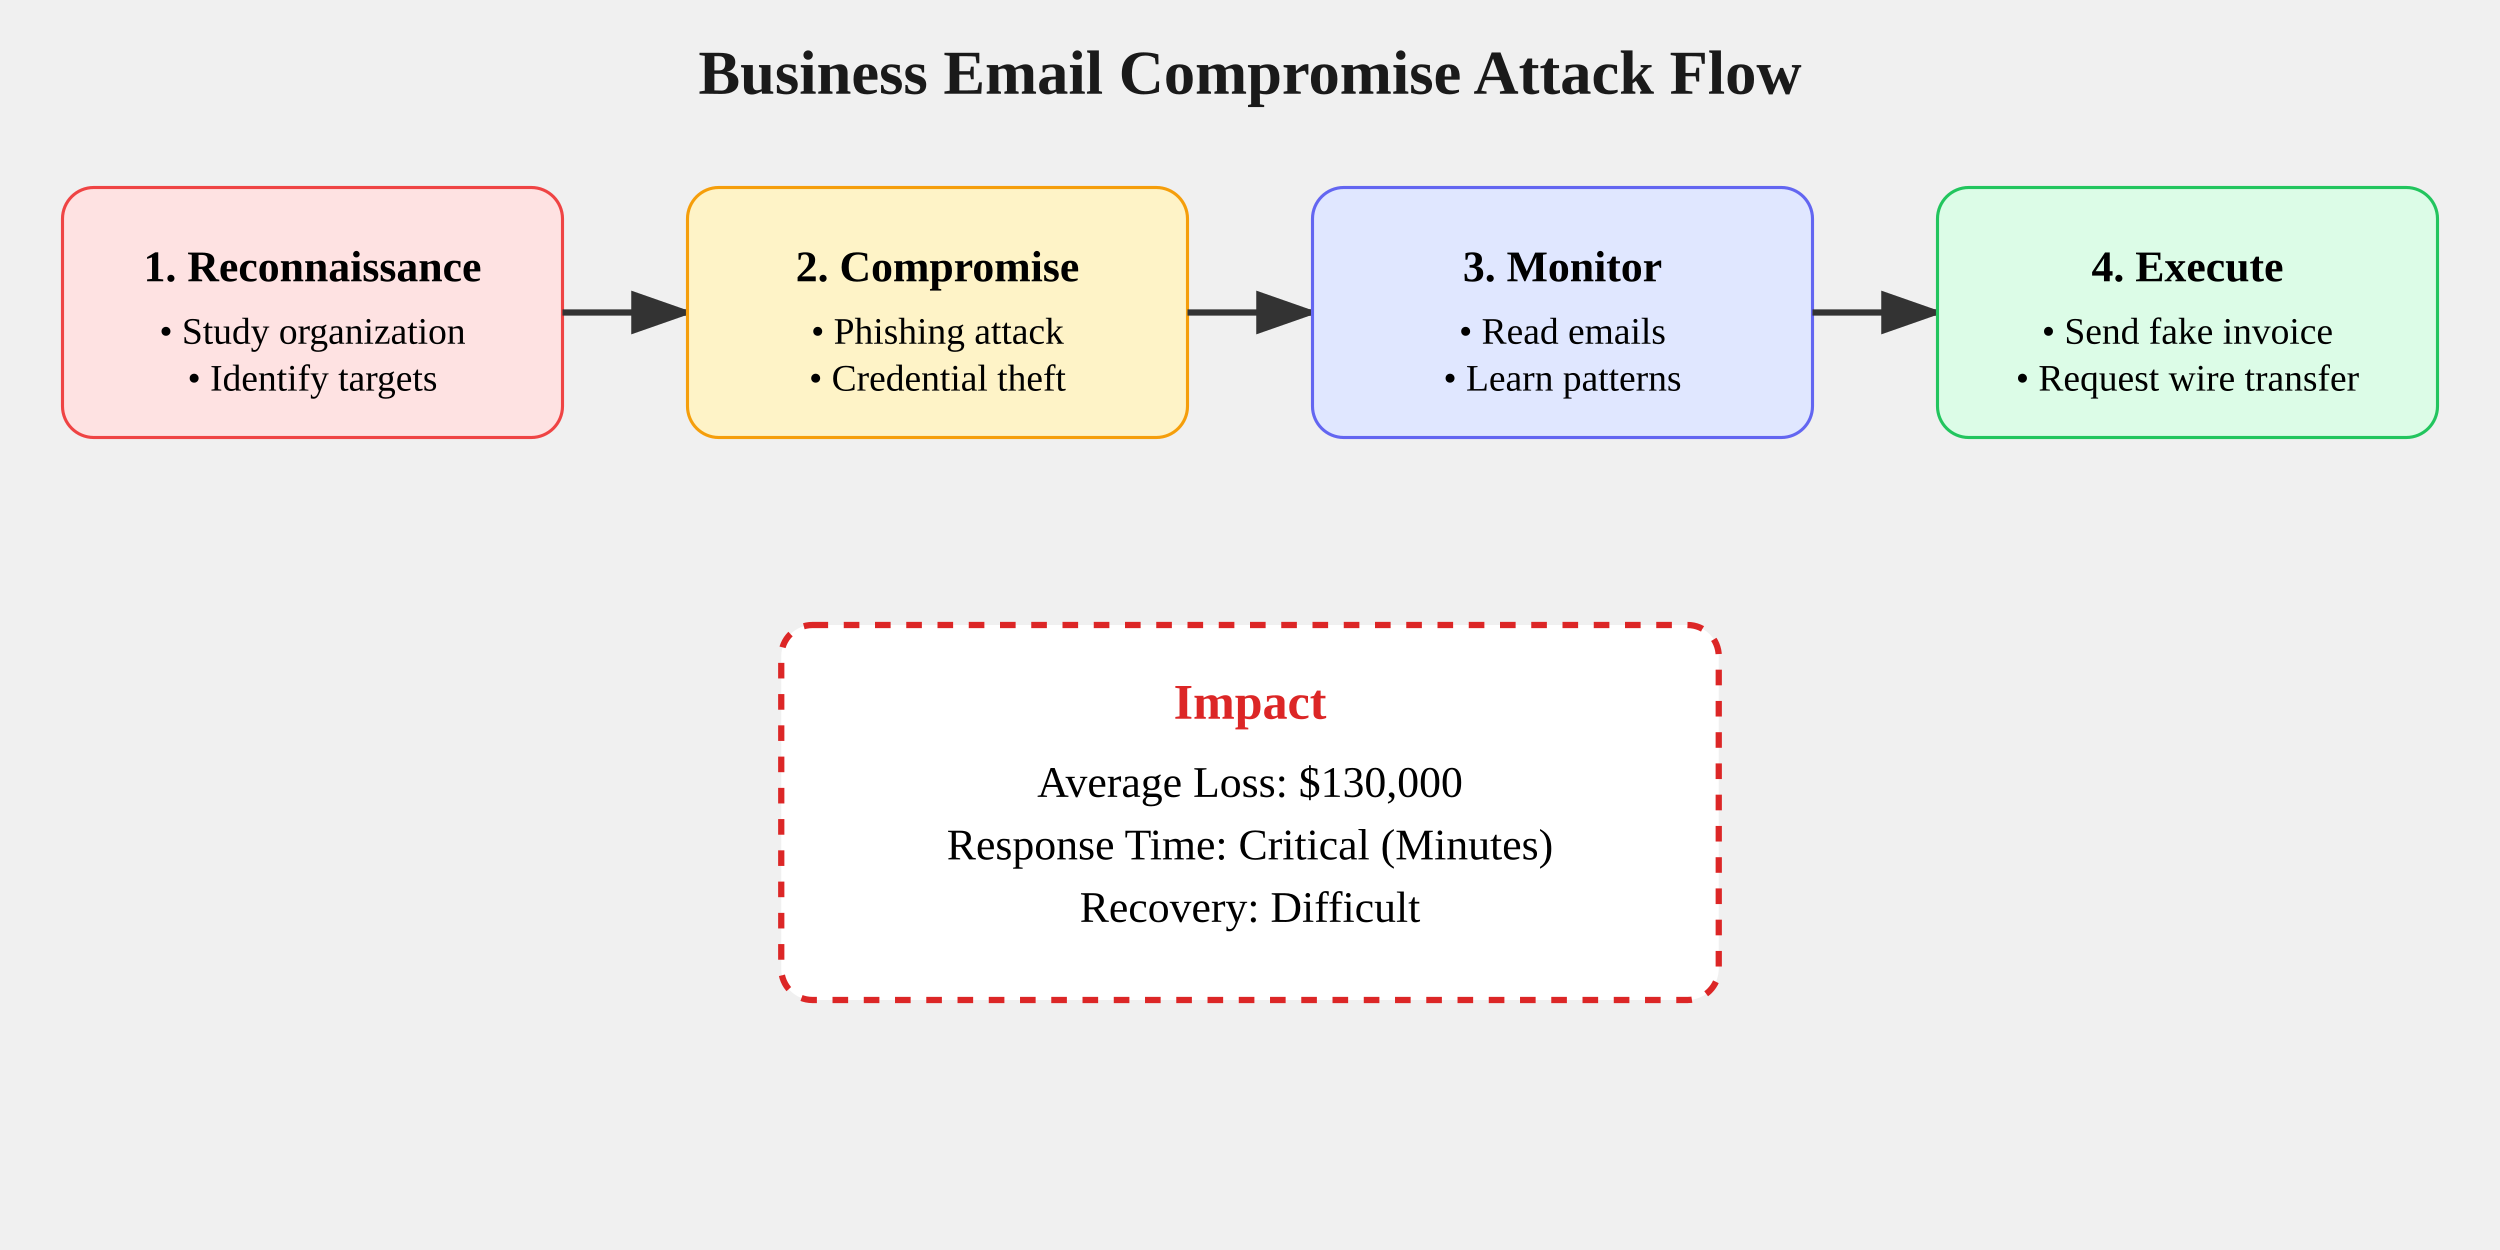
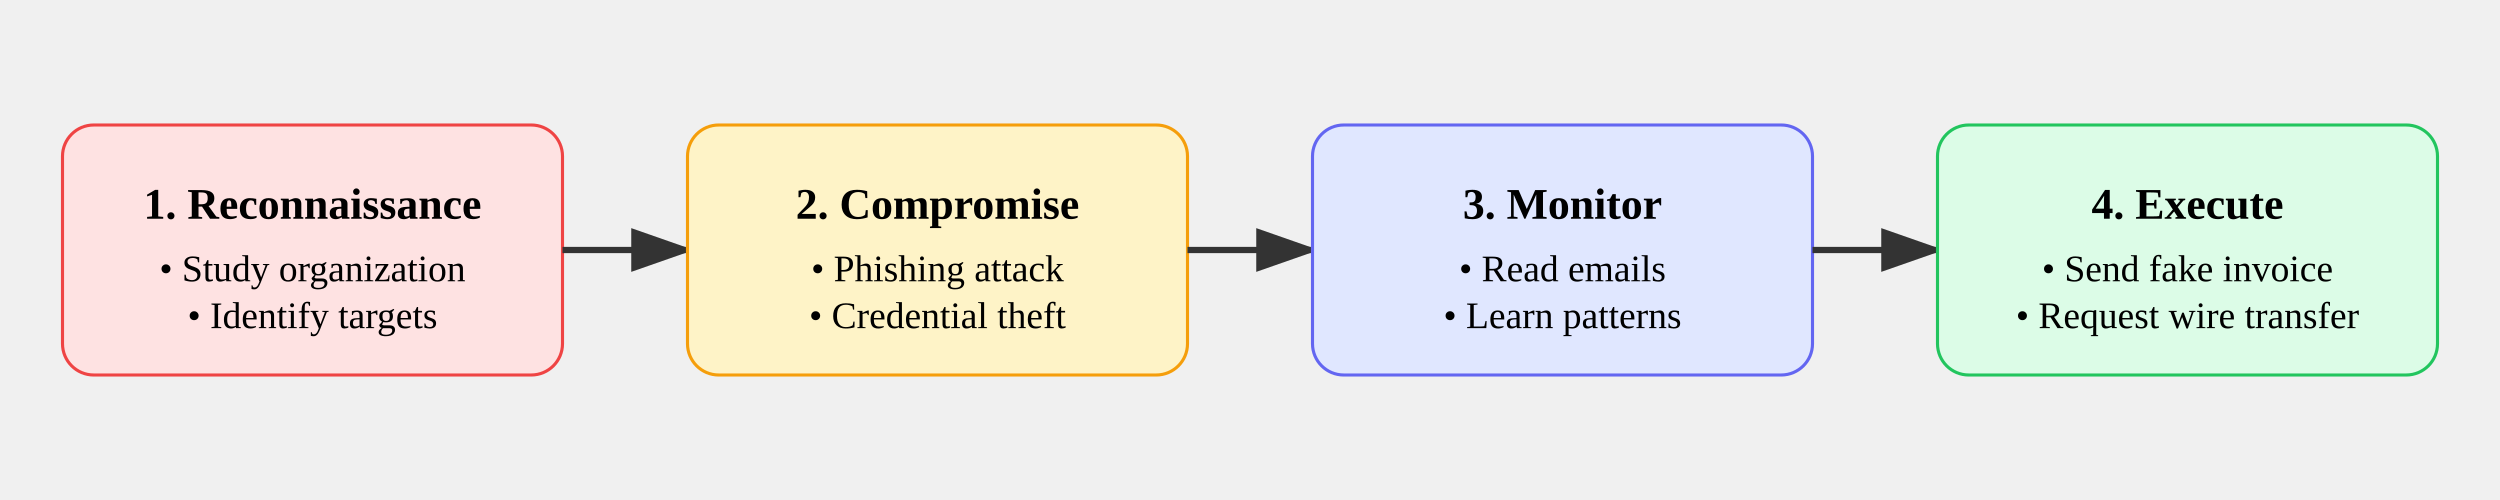
- <svg xmlns="http://www.w3.org/2000/svg" viewBox="0 0 800 400">
+ <svg xmlns="http://www.w3.org/2000/svg" viewBox="0 0 800 160">
  <defs>
    <marker id="arrowhead" markerWidth="10" markerHeight="7" refX="9" refY="3.5" orient="auto">
      <polygon points="0 0, 10 3.5, 0 7" fill="#333" />
    </marker>
  </defs>
-   <text x="400" y="30" text-anchor="middle" font-size="20" font-weight="bold" fill="#1a1a1a">Business Email Compromise Attack Flow</text>
-   <rect x="20" y="60" width="160" height="80" rx="10" fill="#fee2e2" stroke="#ef4444" />
-   <text x="100" y="90" text-anchor="middle" font-size="14" font-weight="bold">1. Reconnaissance</text>
-   <text x="100" y="110" text-anchor="middle" font-size="12">• Study organization</text>
-   <text x="100" y="125" text-anchor="middle" font-size="12">• Identify targets</text>
-   <line x1="180" y1="100" x2="220" y2="100" stroke="#333" stroke-width="2" marker-end="url(#arrowhead)" />
-   <rect x="220" y="60" width="160" height="80" rx="10" fill="#fef3c7" stroke="#f59e0b" />
-   <text x="300" y="90" text-anchor="middle" font-size="14" font-weight="bold">2. Compromise</text>
-   <text x="300" y="110" text-anchor="middle" font-size="12">• Phishing attack</text>
-   <text x="300" y="125" text-anchor="middle" font-size="12">• Credential theft</text>
-   <line x1="380" y1="100" x2="420" y2="100" stroke="#333" stroke-width="2" marker-end="url(#arrowhead)" />
-   <rect x="420" y="60" width="160" height="80" rx="10" fill="#e0e7ff" stroke="#6366f1" />
-   <text x="500" y="90" text-anchor="middle" font-size="14" font-weight="bold">3. Monitor</text>
-   <text x="500" y="110" text-anchor="middle" font-size="12">• Read emails</text>
-   <text x="500" y="125" text-anchor="middle" font-size="12">• Learn patterns</text>
-   <line x1="580" y1="100" x2="620" y2="100" stroke="#333" stroke-width="2" marker-end="url(#arrowhead)" />
-   <rect x="620" y="60" width="160" height="80" rx="10" fill="#dcfce7" stroke="#22c55e" />
-   <text x="700" y="90" text-anchor="middle" font-size="14" font-weight="bold">4. Execute</text>
-   <text x="700" y="110" text-anchor="middle" font-size="12">• Send fake invoice</text>
-   <text x="700" y="125" text-anchor="middle" font-size="12">• Request wire transfer</text>
-   <rect x="250" y="200" width="300" height="120" rx="10" fill="#fff" stroke="#dc2626" stroke-width="2" stroke-dasharray="5,5" />
-   <text x="400" y="230" text-anchor="middle" font-size="16" font-weight="bold" fill="#dc2626">Impact</text>
-   <text x="400" y="255" text-anchor="middle" font-size="14">Average Loss: $130,000</text>
-   <text x="400" y="275" text-anchor="middle" font-size="14">Response Time: Critical (Minutes)</text>
-   <text x="400" y="295" text-anchor="middle" font-size="14">Recovery: Difficult</text>
+   <rect x="20" y="40" width="160" height="80" rx="10" fill="#fee2e2" stroke="#ef4444" />
+   <text x="100" y="70" text-anchor="middle" font-size="14" font-weight="bold">1. Reconnaissance</text>
+   <text x="100" y="90" text-anchor="middle" font-size="12">• Study organization</text>
+   <text x="100" y="105" text-anchor="middle" font-size="12">• Identify targets</text>
+   <line x1="180" y1="80" x2="220" y2="80" stroke="#333" stroke-width="2" marker-end="url(#arrowhead)" />
+   <rect x="220" y="40" width="160" height="80" rx="10" fill="#fef3c7" stroke="#f59e0b" />
+   <text x="300" y="70" text-anchor="middle" font-size="14" font-weight="bold">2. Compromise</text>
+   <text x="300" y="90" text-anchor="middle" font-size="12">• Phishing attack</text>
+   <text x="300" y="105" text-anchor="middle" font-size="12">• Credential theft</text>
+   <line x1="380" y1="80" x2="420" y2="80" stroke="#333" stroke-width="2" marker-end="url(#arrowhead)" />
+   <rect x="420" y="40" width="160" height="80" rx="10" fill="#e0e7ff" stroke="#6366f1" />
+   <text x="500" y="70" text-anchor="middle" font-size="14" font-weight="bold">3. Monitor</text>
+   <text x="500" y="90" text-anchor="middle" font-size="12">• Read emails</text>
+   <text x="500" y="105" text-anchor="middle" font-size="12">• Learn patterns</text>
+   <line x1="580" y1="80" x2="620" y2="80" stroke="#333" stroke-width="2" marker-end="url(#arrowhead)" />
+   <rect x="620" y="40" width="160" height="80" rx="10" fill="#dcfce7" stroke="#22c55e" />
+   <text x="700" y="70" text-anchor="middle" font-size="14" font-weight="bold">4. Execute</text>
+   <text x="700" y="90" text-anchor="middle" font-size="12">• Send fake invoice</text>
+   <text x="700" y="105" text-anchor="middle" font-size="12">• Request wire transfer</text>
</svg>
